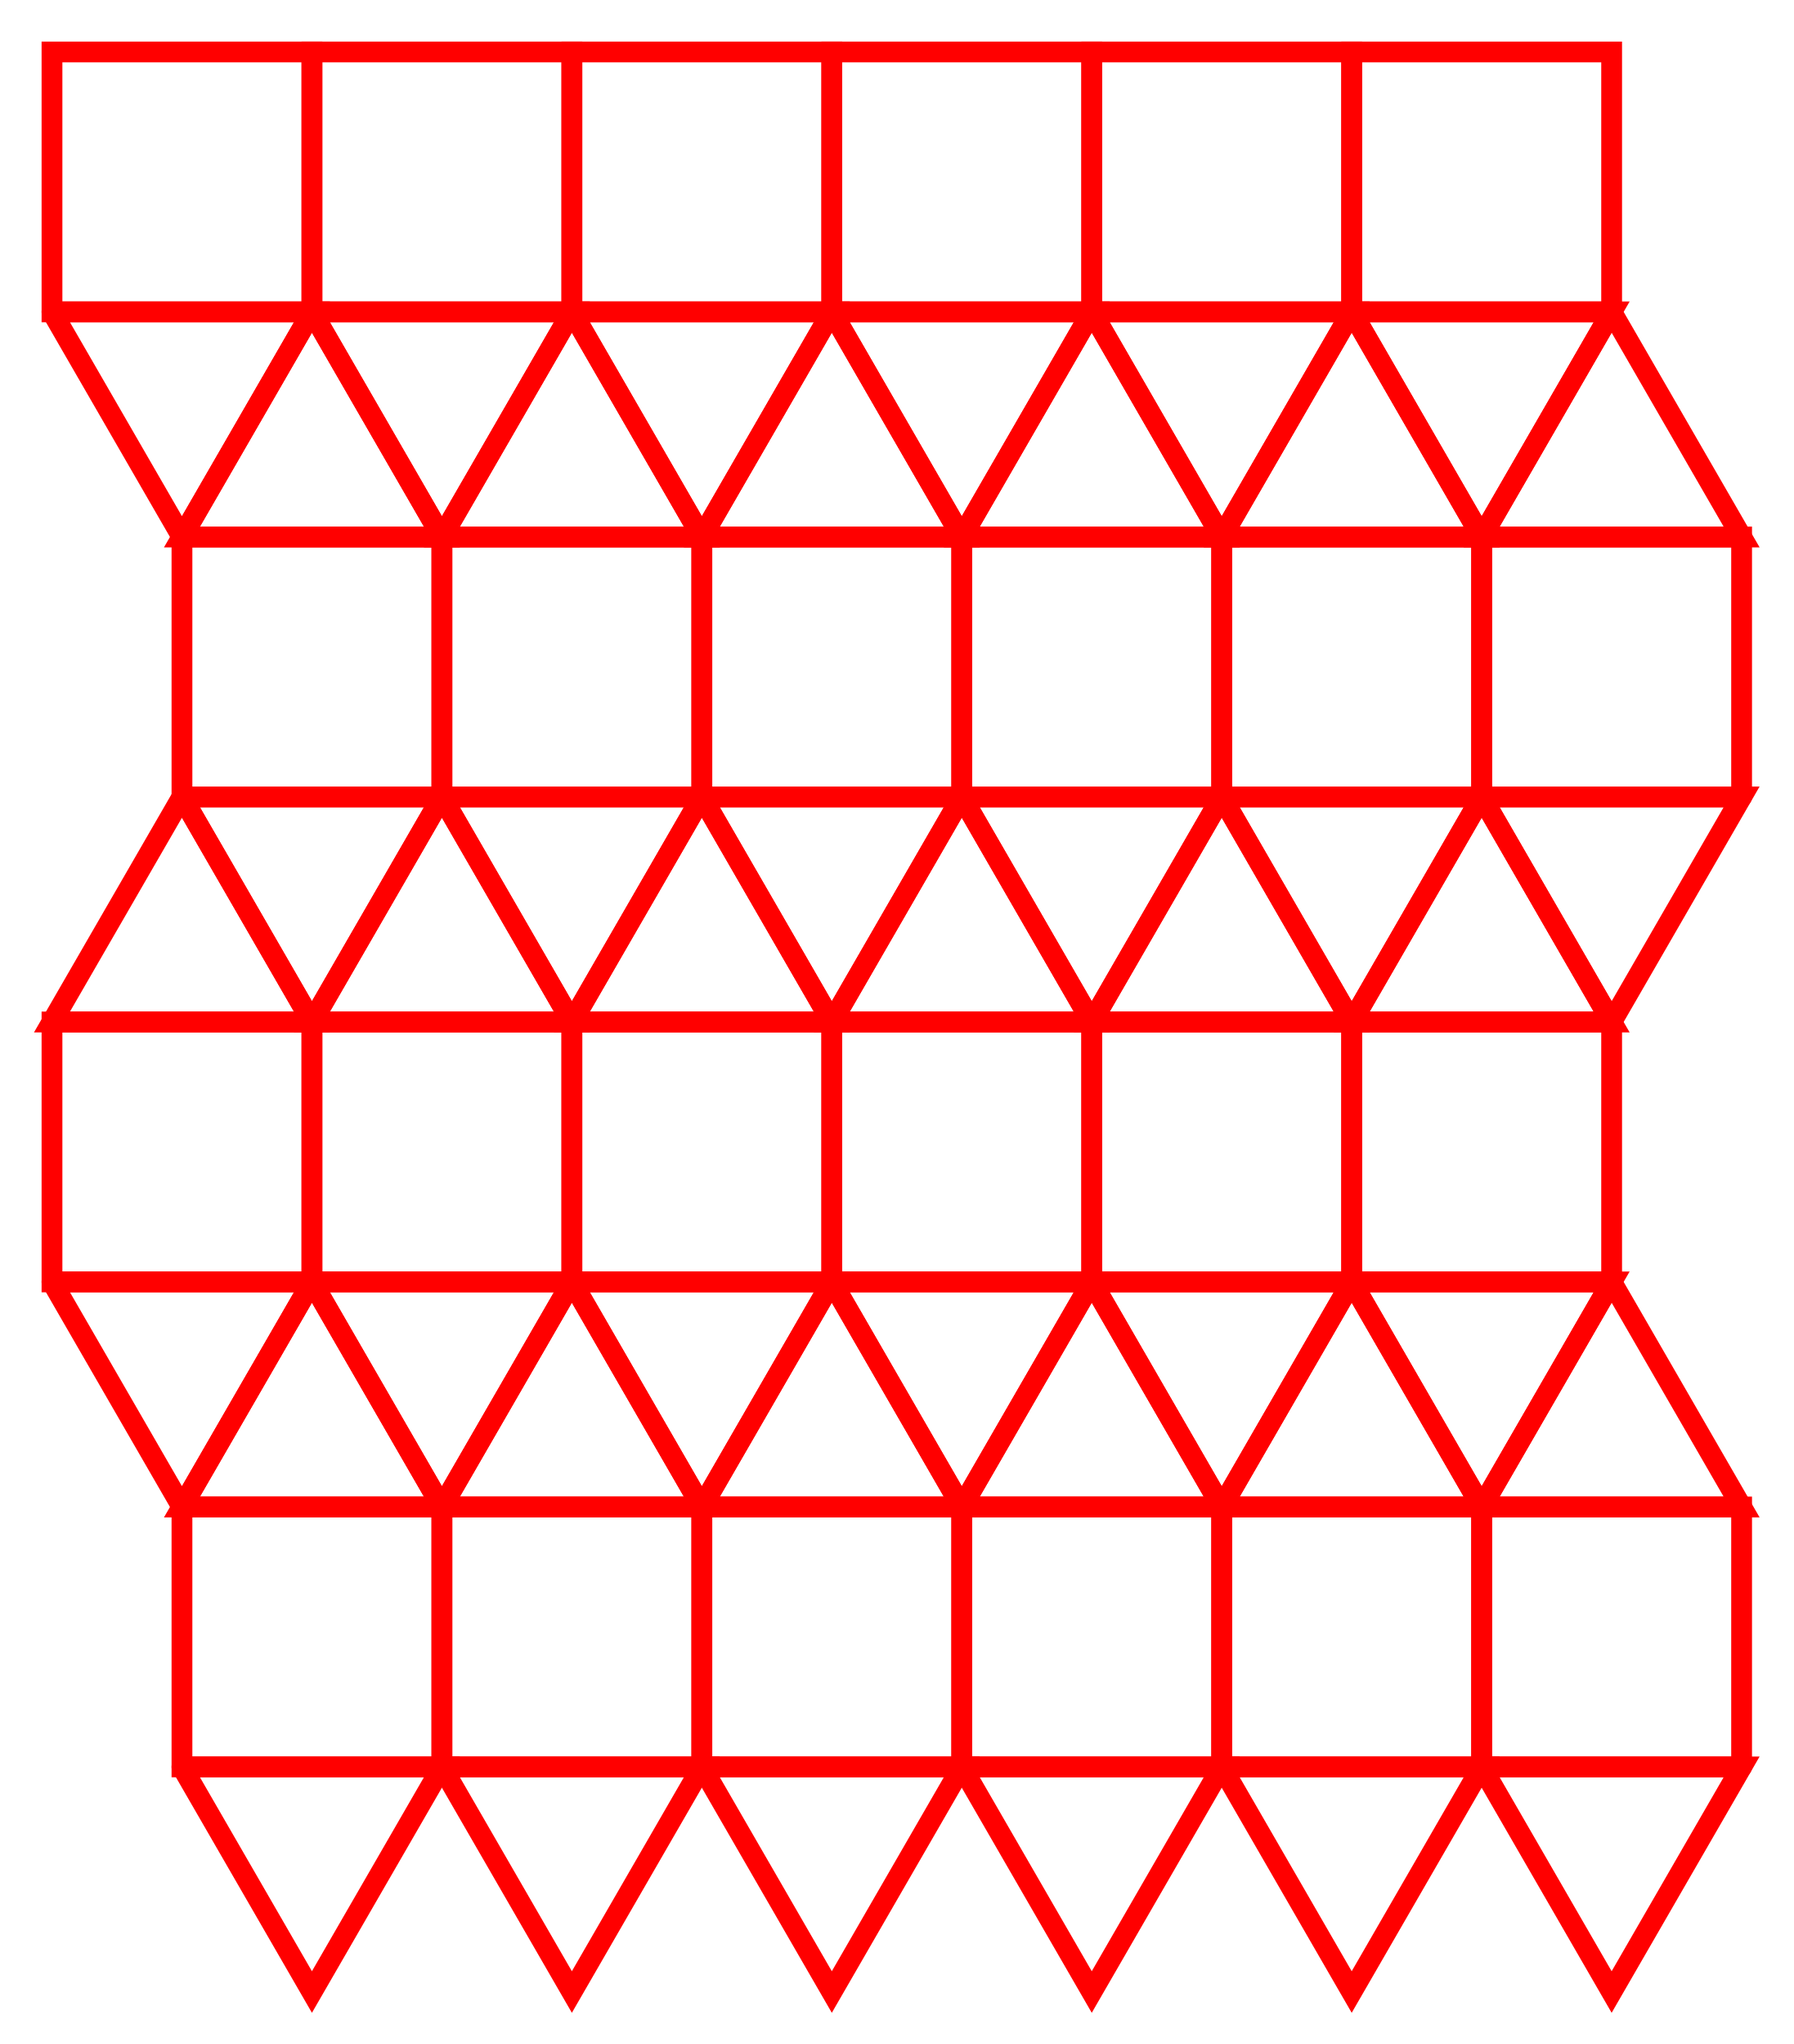
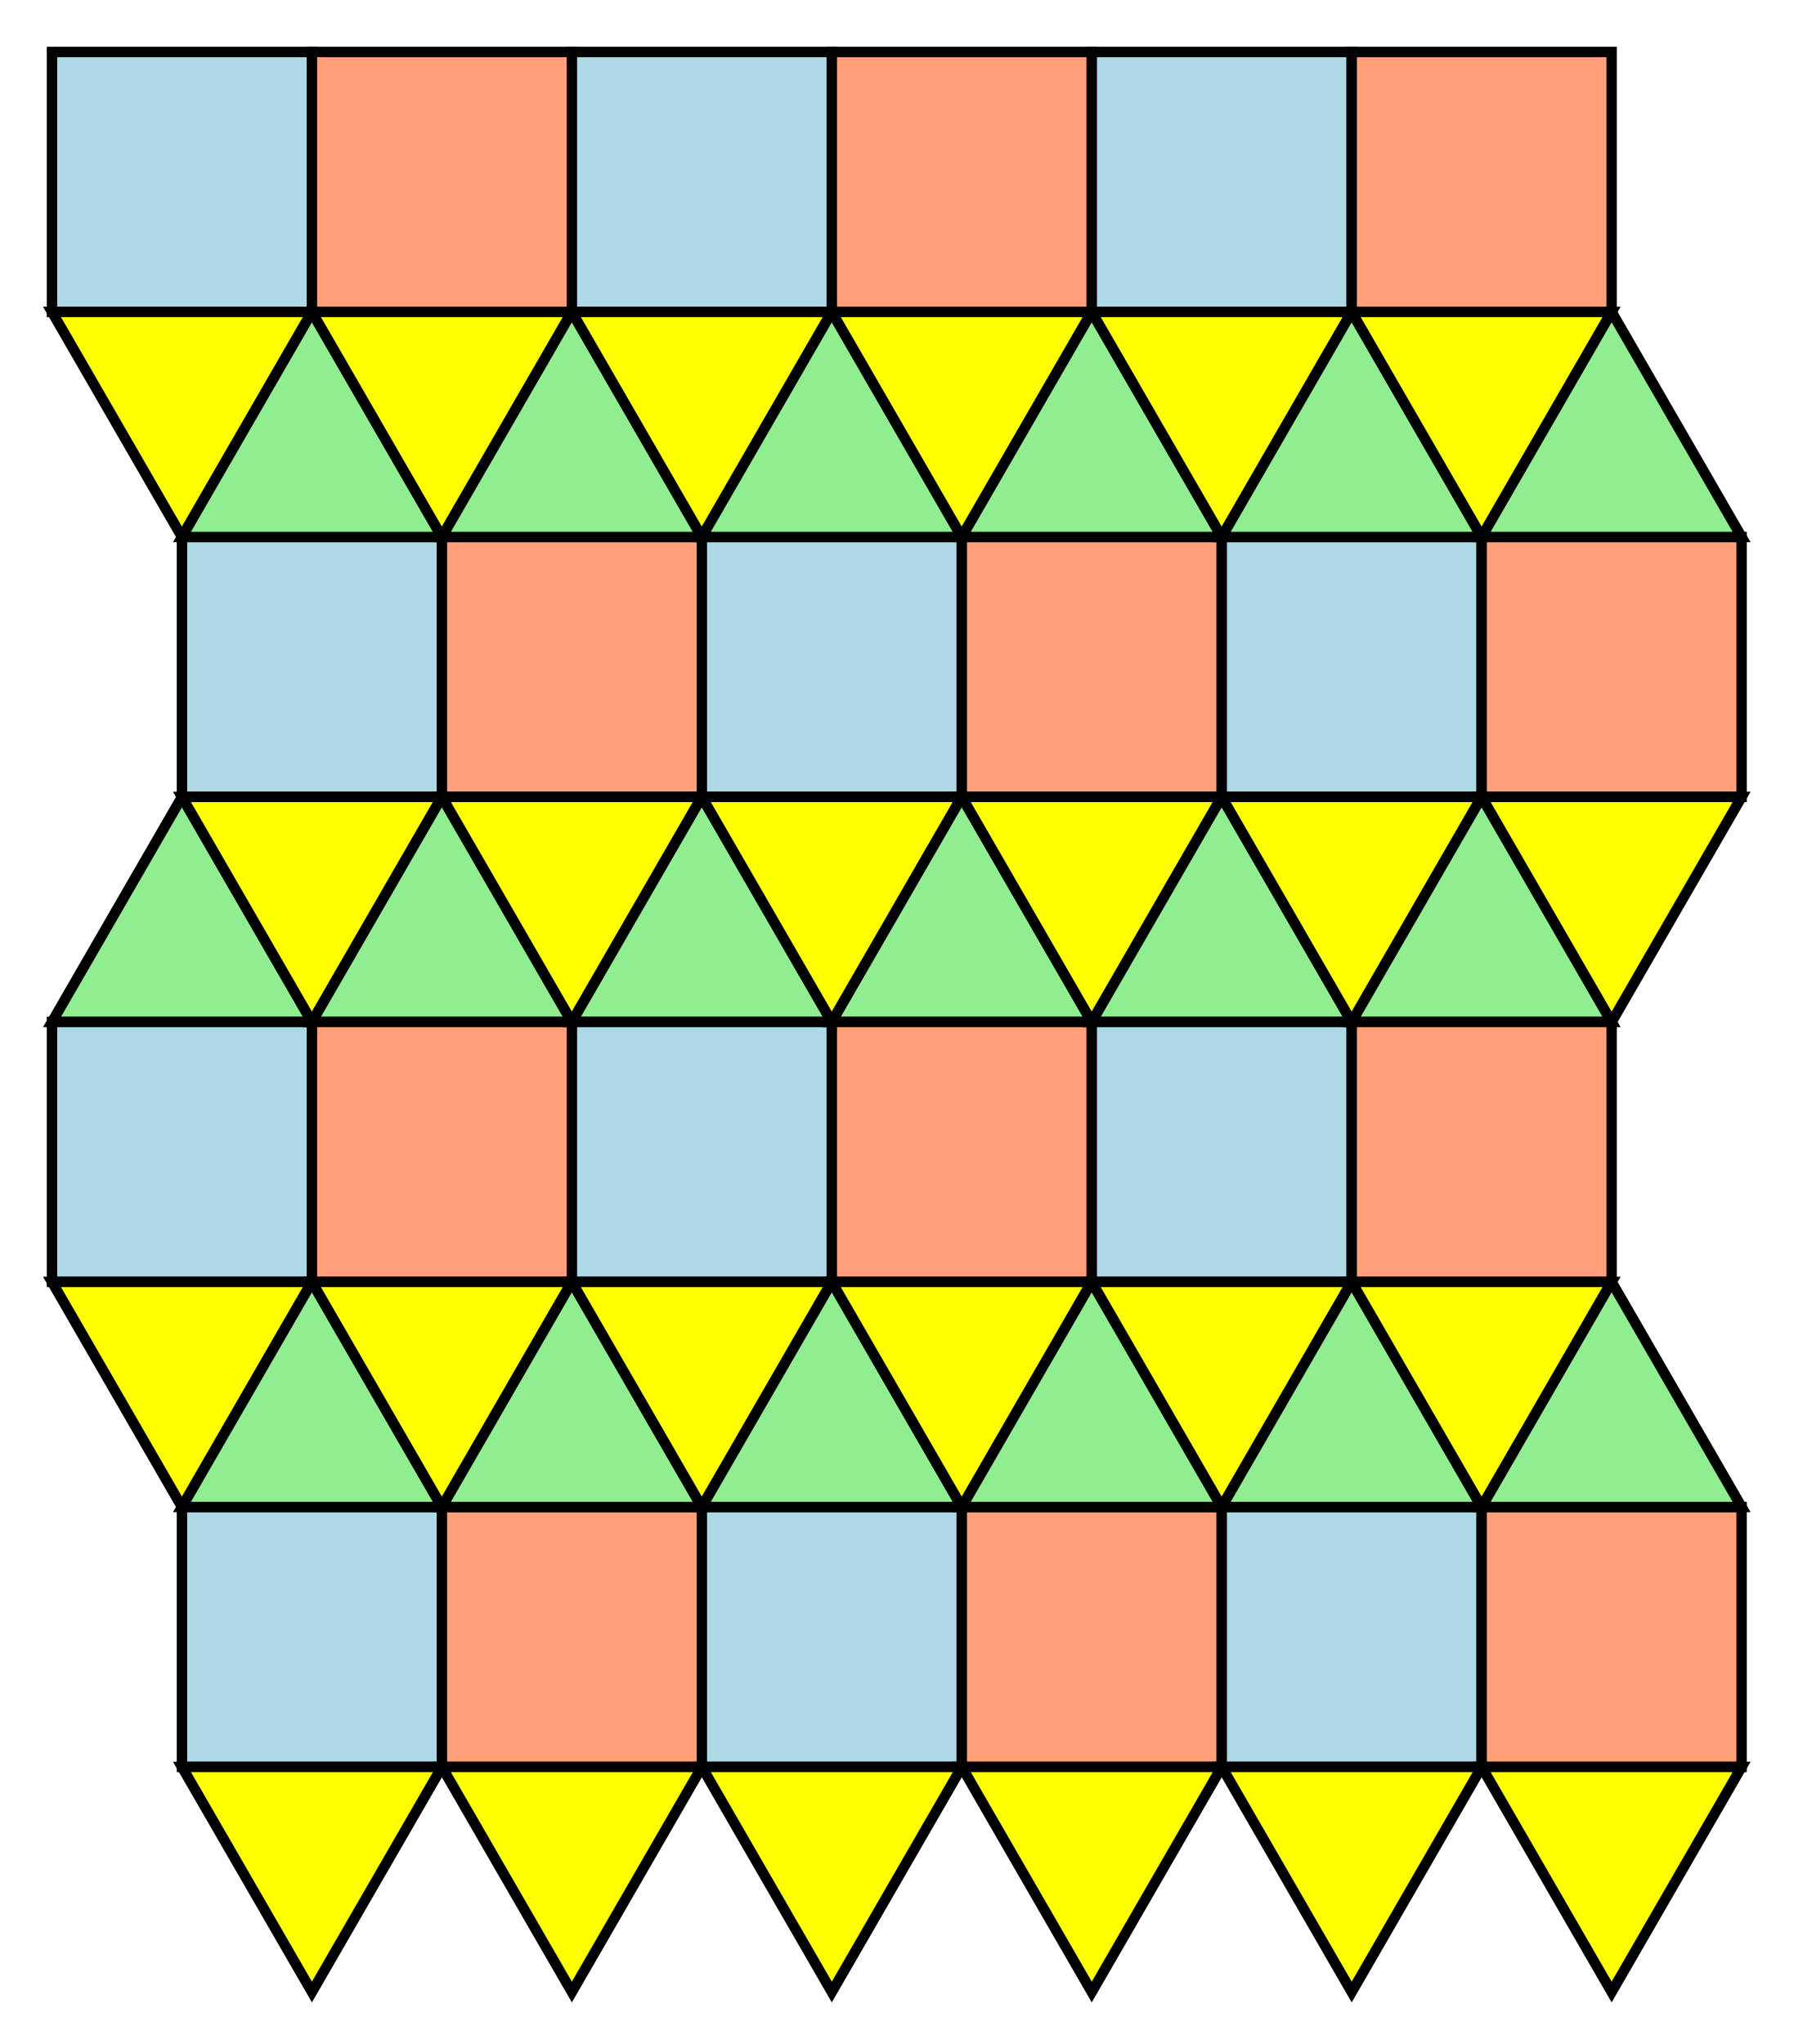
<svg xmlns="http://www.w3.org/2000/svg" width="172.5" height="196.603" viewBox="0 0 172.5 196.603">
-   <polyline points="30.0,30.0 5.0,30.0 5.0,5.0 30.0,5.0 30.0,30.0" stroke="red" stroke-linecap="round" stroke-width="2" fill="none" />
-   <polyline points="5.0,30.0 30.0,30.0 17.5,51.651 5.0,30.0" stroke="red" stroke-linecap="round" stroke-width="2" fill="none" />
-   <polyline points="42.5,76.651 17.5,76.651 17.5,51.651 42.5,51.651 42.5,76.651" stroke="red" stroke-linecap="round" stroke-width="2" fill="none" />
-   <polyline points="17.5,76.651 30.0,98.301 5.0,98.301 17.5,76.651" stroke="red" stroke-linecap="round" stroke-width="2" fill="none" />
-   <polyline points="30.0,123.301 5.0,123.301 5.0,98.301 30.0,98.301 30.0,123.301" stroke="red" stroke-linecap="round" stroke-width="2" fill="none" />
-   <polyline points="5.0,123.301 30.0,123.301 17.5,144.952 5.0,123.301" stroke="red" stroke-linecap="round" stroke-width="2" fill="none" />
-   <polyline points="42.5,169.952 17.5,169.952 17.5,144.952 42.5,144.952 42.5,169.952" stroke="red" stroke-linecap="round" stroke-width="2" fill="none" />
-   <polyline points="30.0,30 42.5,51.651 17.5,51.651 30.0,30" stroke="red" stroke-linecap="round" stroke-width="2" fill="none" />
-   <polyline points="17.5,76.651 42.5,76.651 30.0,98.301 17.5,76.651" stroke="red" stroke-linecap="round" stroke-width="2" fill="none" />
-   <polyline points="30.0,123.301 42.5,144.952 17.5,144.952 30.0,123.301" stroke="red" stroke-linecap="round" stroke-width="2" fill="none" />
-   <polyline points="17.5,169.952 42.5,169.952 30.0,191.603 17.5,169.952" stroke="red" stroke-linecap="round" stroke-width="2" fill="none" />
-   <polyline points="55.0,30.0 30.0,30.0 30.0,5.0 55.0,5.0 55.0,30.0" stroke="red" stroke-linecap="round" stroke-width="2" fill="none" />
-   <polyline points="30.0,30.0 55.0,30.0 42.5,51.651 30.0,30.0" stroke="red" stroke-linecap="round" stroke-width="2" fill="none" />
-   <polyline points="67.5,76.651 42.5,76.651 42.5,51.651 67.5,51.651 67.5,76.651" stroke="red" stroke-linecap="round" stroke-width="2" fill="none" />
-   <polyline points="42.5,76.651 55.0,98.301 30.0,98.301 42.5,76.651" stroke="red" stroke-linecap="round" stroke-width="2" fill="none" />
-   <polyline points="55.0,123.301 30.0,123.301 30.0,98.301 55.0,98.301 55.0,123.301" stroke="red" stroke-linecap="round" stroke-width="2" fill="none" />
-   <polyline points="30.0,123.301 55.0,123.301 42.5,144.952 30.0,123.301" stroke="red" stroke-linecap="round" stroke-width="2" fill="none" />
-   <polyline points="67.5,169.952 42.5,169.952 42.5,144.952 67.5,144.952 67.5,169.952" stroke="red" stroke-linecap="round" stroke-width="2" fill="none" />
-   <polyline points="55.0,30 67.5,51.651 42.5,51.651 55.0,30" stroke="red" stroke-linecap="round" stroke-width="2" fill="none" />
-   <polyline points="42.5,76.651 67.5,76.651 55.0,98.301 42.5,76.651" stroke="red" stroke-linecap="round" stroke-width="2" fill="none" />
-   <polyline points="55.0,123.301 67.5,144.952 42.5,144.952 55.0,123.301" stroke="red" stroke-linecap="round" stroke-width="2" fill="none" />
-   <polyline points="42.5,169.952 67.5,169.952 55.0,191.603 42.5,169.952" stroke="red" stroke-linecap="round" stroke-width="2" fill="none" />
-   <polyline points="80.0,30.0 55.0,30.0 55.0,5.0 80.0,5.0 80.0,30.0" stroke="red" stroke-linecap="round" stroke-width="2" fill="none" />
-   <polyline points="55.0,30.0 80.0,30.0 67.5,51.651 55.0,30.0" stroke="red" stroke-linecap="round" stroke-width="2" fill="none" />
-   <polyline points="92.5,76.651 67.5,76.651 67.5,51.651 92.5,51.651 92.5,76.651" stroke="red" stroke-linecap="round" stroke-width="2" fill="none" />
-   <polyline points="67.5,76.651 80.0,98.301 55.0,98.301 67.5,76.651" stroke="red" stroke-linecap="round" stroke-width="2" fill="none" />
-   <polyline points="80.0,123.301 55.0,123.301 55.0,98.301 80.0,98.301 80.0,123.301" stroke="red" stroke-linecap="round" stroke-width="2" fill="none" />
-   <polyline points="55.0,123.301 80.0,123.301 67.5,144.952 55.0,123.301" stroke="red" stroke-linecap="round" stroke-width="2" fill="none" />
-   <polyline points="92.5,169.952 67.5,169.952 67.5,144.952 92.5,144.952 92.5,169.952" stroke="red" stroke-linecap="round" stroke-width="2" fill="none" />
-   <polyline points="80.0,30 92.5,51.651 67.5,51.651 80.0,30" stroke="red" stroke-linecap="round" stroke-width="2" fill="none" />
-   <polyline points="67.5,76.651 92.5,76.651 80.0,98.301 67.5,76.651" stroke="red" stroke-linecap="round" stroke-width="2" fill="none" />
-   <polyline points="80.0,123.301 92.5,144.952 67.5,144.952 80.0,123.301" stroke="red" stroke-linecap="round" stroke-width="2" fill="none" />
-   <polyline points="67.5,169.952 92.5,169.952 80.0,191.603 67.5,169.952" stroke="red" stroke-linecap="round" stroke-width="2" fill="none" />
-   <polyline points="105.0,30.0 80.0,30.0 80.0,5.0 105.0,5.0 105.0,30.0" stroke="red" stroke-linecap="round" stroke-width="2" fill="none" />
-   <polyline points="80.0,30.0 105.0,30.0 92.5,51.651 80.0,30.0" stroke="red" stroke-linecap="round" stroke-width="2" fill="none" />
-   <polyline points="117.5,76.651 92.5,76.651 92.5,51.651 117.5,51.651 117.5,76.651" stroke="red" stroke-linecap="round" stroke-width="2" fill="none" />
-   <polyline points="92.5,76.651 105.0,98.301 80.0,98.301 92.5,76.651" stroke="red" stroke-linecap="round" stroke-width="2" fill="none" />
-   <polyline points="105.0,123.301 80.0,123.301 80.0,98.301 105.0,98.301 105.0,123.301" stroke="red" stroke-linecap="round" stroke-width="2" fill="none" />
-   <polyline points="80.0,123.301 105.0,123.301 92.5,144.952 80.0,123.301" stroke="red" stroke-linecap="round" stroke-width="2" fill="none" />
-   <polyline points="117.5,169.952 92.5,169.952 92.5,144.952 117.5,144.952 117.5,169.952" stroke="red" stroke-linecap="round" stroke-width="2" fill="none" />
-   <polyline points="105.0,30 117.5,51.651 92.5,51.651 105.0,30" stroke="red" stroke-linecap="round" stroke-width="2" fill="none" />
-   <polyline points="92.5,76.651 117.5,76.651 105.0,98.301 92.5,76.651" stroke="red" stroke-linecap="round" stroke-width="2" fill="none" />
-   <polyline points="105.0,123.301 117.5,144.952 92.5,144.952 105.0,123.301" stroke="red" stroke-linecap="round" stroke-width="2" fill="none" />
-   <polyline points="92.5,169.952 117.5,169.952 105.0,191.603 92.5,169.952" stroke="red" stroke-linecap="round" stroke-width="2" fill="none" />
-   <polyline points="130.0,30.0 105.0,30.0 105.0,5.0 130.0,5.0 130.0,30.0" stroke="red" stroke-linecap="round" stroke-width="2" fill="none" />
-   <polyline points="105.0,30.0 130.0,30.0 117.5,51.651 105.0,30.0" stroke="red" stroke-linecap="round" stroke-width="2" fill="none" />
-   <polyline points="142.5,76.651 117.5,76.651 117.5,51.651 142.5,51.651 142.5,76.651" stroke="red" stroke-linecap="round" stroke-width="2" fill="none" />
-   <polyline points="117.5,76.651 130.0,98.301 105.0,98.301 117.5,76.651" stroke="red" stroke-linecap="round" stroke-width="2" fill="none" />
-   <polyline points="130.0,123.301 105.0,123.301 105.0,98.301 130.0,98.301 130.0,123.301" stroke="red" stroke-linecap="round" stroke-width="2" fill="none" />
-   <polyline points="105.0,123.301 130.0,123.301 117.5,144.952 105.0,123.301" stroke="red" stroke-linecap="round" stroke-width="2" fill="none" />
-   <polyline points="142.5,169.952 117.5,169.952 117.5,144.952 142.5,144.952 142.5,169.952" stroke="red" stroke-linecap="round" stroke-width="2" fill="none" />
-   <polyline points="130.0,30 142.5,51.651 117.5,51.651 130.0,30" stroke="red" stroke-linecap="round" stroke-width="2" fill="none" />
-   <polyline points="117.5,76.651 142.5,76.651 130.0,98.301 117.5,76.651" stroke="red" stroke-linecap="round" stroke-width="2" fill="none" />
-   <polyline points="130.0,123.301 142.5,144.952 117.5,144.952 130.0,123.301" stroke="red" stroke-linecap="round" stroke-width="2" fill="none" />
-   <polyline points="117.5,169.952 142.5,169.952 130.0,191.603 117.5,169.952" stroke="red" stroke-linecap="round" stroke-width="2" fill="none" />
-   <polyline points="155.0,30.0 130.0,30.0 130.0,5.0 155.0,5.0 155.0,30.0" stroke="red" stroke-linecap="round" stroke-width="2" fill="none" />
-   <polyline points="130.0,30.0 155.0,30.0 142.5,51.651 130.0,30.0" stroke="red" stroke-linecap="round" stroke-width="2" fill="none" />
-   <polyline points="167.5,76.651 142.5,76.651 142.5,51.651 167.5,51.651 167.5,76.651" stroke="red" stroke-linecap="round" stroke-width="2" fill="none" />
-   <polyline points="142.5,76.651 155.0,98.301 130.0,98.301 142.5,76.651" stroke="red" stroke-linecap="round" stroke-width="2" fill="none" />
-   <polyline points="155.0,123.301 130.0,123.301 130.0,98.301 155.0,98.301 155.0,123.301" stroke="red" stroke-linecap="round" stroke-width="2" fill="none" />
-   <polyline points="130.0,123.301 155.0,123.301 142.5,144.952 130.0,123.301" stroke="red" stroke-linecap="round" stroke-width="2" fill="none" />
-   <polyline points="167.5,169.952 142.5,169.952 142.5,144.952 167.5,144.952 167.5,169.952" stroke="red" stroke-linecap="round" stroke-width="2" fill="none" />
-   <polyline points="155.0,30 167.5,51.651 142.5,51.651 155.0,30" stroke="red" stroke-linecap="round" stroke-width="2" fill="none" />
-   <polyline points="142.5,76.651 167.5,76.651 155.0,98.301 142.5,76.651" stroke="red" stroke-linecap="round" stroke-width="2" fill="none" />
-   <polyline points="155.0,123.301 167.5,144.952 142.5,144.952 155.0,123.301" stroke="red" stroke-linecap="round" stroke-width="2" fill="none" />
-   <polyline points="142.5,169.952 167.5,169.952 155.0,191.603 142.5,169.952" stroke="red" stroke-linecap="round" stroke-width="2" fill="none" />
+   <polygon points="30.0,30.0 5.0,30.0 5.0,5.0 30.0,5.0" stroke="black" stroke-linecap="round" stroke-width="1" fill="lightblue" />
+   <polygon points="5.0,30.0 30.0,30.0 17.5,51.651" stroke="black" stroke-linecap="round" stroke-width="1" fill="yellow" />
+   <polygon points="42.5,76.651 17.5,76.651 17.5,51.651 42.5,51.651" stroke="black" stroke-linecap="round" stroke-width="1" fill="lightblue" />
+   <polygon points="17.5,76.651 30.0,98.301 5.0,98.301" stroke="black" stroke-linecap="round" stroke-width="1" fill="lightgreen" />
+   <polygon points="30.0,123.301 5.0,123.301 5.0,98.301 30.0,98.301" stroke="black" stroke-linecap="round" stroke-width="1" fill="lightblue" />
+   <polygon points="5.0,123.301 30.0,123.301 17.5,144.952" stroke="black" stroke-linecap="round" stroke-width="1" fill="yellow" />
+   <polygon points="42.5,169.952 17.5,169.952 17.5,144.952 42.5,144.952" stroke="black" stroke-linecap="round" stroke-width="1" fill="lightblue" />
+   <polygon points="30.0,30 42.5,51.651 17.5,51.651" stroke="black" stroke-linecap="round" stroke-width="1" fill="lightgreen" />
+   <polygon points="17.5,76.651 42.5,76.651 30.0,98.301" stroke="black" stroke-linecap="round" stroke-width="1" fill="yellow" />
+   <polygon points="30.0,123.301 42.5,144.952 17.5,144.952" stroke="black" stroke-linecap="round" stroke-width="1" fill="lightgreen" />
+   <polygon points="17.5,169.952 42.5,169.952 30.0,191.603" stroke="black" stroke-linecap="round" stroke-width="1" fill="yellow" />
+   <polygon points="55.0,30.0 30.0,30.0 30.0,5.0 55.0,5.0" stroke="black" stroke-linecap="round" stroke-width="1" fill="lightsalmon" />
+   <polygon points="30.0,30.0 55.0,30.0 42.5,51.651" stroke="black" stroke-linecap="round" stroke-width="1" fill="yellow" />
+   <polygon points="67.5,76.651 42.5,76.651 42.5,51.651 67.5,51.651" stroke="black" stroke-linecap="round" stroke-width="1" fill="lightsalmon" />
+   <polygon points="42.5,76.651 55.0,98.301 30.0,98.301" stroke="black" stroke-linecap="round" stroke-width="1" fill="lightgreen" />
+   <polygon points="55.0,123.301 30.0,123.301 30.0,98.301 55.0,98.301" stroke="black" stroke-linecap="round" stroke-width="1" fill="lightsalmon" />
+   <polygon points="30.0,123.301 55.0,123.301 42.5,144.952" stroke="black" stroke-linecap="round" stroke-width="1" fill="yellow" />
+   <polygon points="67.5,169.952 42.5,169.952 42.5,144.952 67.5,144.952" stroke="black" stroke-linecap="round" stroke-width="1" fill="lightsalmon" />
+   <polygon points="55.0,30 67.5,51.651 42.5,51.651" stroke="black" stroke-linecap="round" stroke-width="1" fill="lightgreen" />
+   <polygon points="42.5,76.651 67.5,76.651 55.0,98.301" stroke="black" stroke-linecap="round" stroke-width="1" fill="yellow" />
+   <polygon points="55.0,123.301 67.5,144.952 42.5,144.952" stroke="black" stroke-linecap="round" stroke-width="1" fill="lightgreen" />
+   <polygon points="42.5,169.952 67.5,169.952 55.0,191.603" stroke="black" stroke-linecap="round" stroke-width="1" fill="yellow" />
+   <polygon points="80.0,30.0 55.0,30.0 55.0,5.0 80.0,5.0" stroke="black" stroke-linecap="round" stroke-width="1" fill="lightblue" />
+   <polygon points="55.0,30.0 80.0,30.0 67.5,51.651" stroke="black" stroke-linecap="round" stroke-width="1" fill="yellow" />
+   <polygon points="92.5,76.651 67.5,76.651 67.5,51.651 92.5,51.651" stroke="black" stroke-linecap="round" stroke-width="1" fill="lightblue" />
+   <polygon points="67.5,76.651 80.0,98.301 55.0,98.301" stroke="black" stroke-linecap="round" stroke-width="1" fill="lightgreen" />
+   <polygon points="80.0,123.301 55.0,123.301 55.0,98.301 80.0,98.301" stroke="black" stroke-linecap="round" stroke-width="1" fill="lightblue" />
+   <polygon points="55.0,123.301 80.0,123.301 67.5,144.952" stroke="black" stroke-linecap="round" stroke-width="1" fill="yellow" />
+   <polygon points="92.5,169.952 67.5,169.952 67.5,144.952 92.5,144.952" stroke="black" stroke-linecap="round" stroke-width="1" fill="lightblue" />
+   <polygon points="80.0,30 92.5,51.651 67.5,51.651" stroke="black" stroke-linecap="round" stroke-width="1" fill="lightgreen" />
+   <polygon points="67.5,76.651 92.5,76.651 80.0,98.301" stroke="black" stroke-linecap="round" stroke-width="1" fill="yellow" />
+   <polygon points="80.0,123.301 92.5,144.952 67.5,144.952" stroke="black" stroke-linecap="round" stroke-width="1" fill="lightgreen" />
+   <polygon points="67.5,169.952 92.5,169.952 80.0,191.603" stroke="black" stroke-linecap="round" stroke-width="1" fill="yellow" />
+   <polygon points="105.0,30.0 80.0,30.0 80.0,5.0 105.0,5.0" stroke="black" stroke-linecap="round" stroke-width="1" fill="lightsalmon" />
+   <polygon points="80.0,30.0 105.0,30.0 92.5,51.651" stroke="black" stroke-linecap="round" stroke-width="1" fill="yellow" />
+   <polygon points="117.5,76.651 92.5,76.651 92.5,51.651 117.5,51.651" stroke="black" stroke-linecap="round" stroke-width="1" fill="lightsalmon" />
+   <polygon points="92.5,76.651 105.0,98.301 80.0,98.301" stroke="black" stroke-linecap="round" stroke-width="1" fill="lightgreen" />
+   <polygon points="105.0,123.301 80.0,123.301 80.0,98.301 105.0,98.301" stroke="black" stroke-linecap="round" stroke-width="1" fill="lightsalmon" />
+   <polygon points="80.0,123.301 105.0,123.301 92.5,144.952" stroke="black" stroke-linecap="round" stroke-width="1" fill="yellow" />
+   <polygon points="117.5,169.952 92.5,169.952 92.5,144.952 117.5,144.952" stroke="black" stroke-linecap="round" stroke-width="1" fill="lightsalmon" />
+   <polygon points="105.0,30 117.5,51.651 92.5,51.651" stroke="black" stroke-linecap="round" stroke-width="1" fill="lightgreen" />
+   <polygon points="92.5,76.651 117.5,76.651 105.0,98.301" stroke="black" stroke-linecap="round" stroke-width="1" fill="yellow" />
+   <polygon points="105.0,123.301 117.5,144.952 92.5,144.952" stroke="black" stroke-linecap="round" stroke-width="1" fill="lightgreen" />
+   <polygon points="92.5,169.952 117.5,169.952 105.0,191.603" stroke="black" stroke-linecap="round" stroke-width="1" fill="yellow" />
+   <polygon points="130.0,30.0 105.0,30.0 105.0,5.0 130.0,5.0" stroke="black" stroke-linecap="round" stroke-width="1" fill="lightblue" />
+   <polygon points="105.0,30.0 130.0,30.0 117.5,51.651" stroke="black" stroke-linecap="round" stroke-width="1" fill="yellow" />
+   <polygon points="142.5,76.651 117.5,76.651 117.5,51.651 142.5,51.651" stroke="black" stroke-linecap="round" stroke-width="1" fill="lightblue" />
+   <polygon points="117.5,76.651 130.0,98.301 105.0,98.301" stroke="black" stroke-linecap="round" stroke-width="1" fill="lightgreen" />
+   <polygon points="130.0,123.301 105.0,123.301 105.0,98.301 130.0,98.301" stroke="black" stroke-linecap="round" stroke-width="1" fill="lightblue" />
+   <polygon points="105.0,123.301 130.0,123.301 117.5,144.952" stroke="black" stroke-linecap="round" stroke-width="1" fill="yellow" />
+   <polygon points="142.5,169.952 117.5,169.952 117.5,144.952 142.5,144.952" stroke="black" stroke-linecap="round" stroke-width="1" fill="lightblue" />
+   <polygon points="130.0,30 142.5,51.651 117.5,51.651" stroke="black" stroke-linecap="round" stroke-width="1" fill="lightgreen" />
+   <polygon points="117.5,76.651 142.5,76.651 130.0,98.301" stroke="black" stroke-linecap="round" stroke-width="1" fill="yellow" />
+   <polygon points="130.0,123.301 142.5,144.952 117.5,144.952" stroke="black" stroke-linecap="round" stroke-width="1" fill="lightgreen" />
+   <polygon points="117.5,169.952 142.5,169.952 130.0,191.603" stroke="black" stroke-linecap="round" stroke-width="1" fill="yellow" />
+   <polygon points="155.0,30.0 130.0,30.0 130.0,5.0 155.0,5.0" stroke="black" stroke-linecap="round" stroke-width="1" fill="lightsalmon" />
+   <polygon points="130.0,30.0 155.0,30.0 142.5,51.651" stroke="black" stroke-linecap="round" stroke-width="1" fill="yellow" />
+   <polygon points="167.5,76.651 142.5,76.651 142.5,51.651 167.5,51.651" stroke="black" stroke-linecap="round" stroke-width="1" fill="lightsalmon" />
+   <polygon points="142.5,76.651 155.0,98.301 130.0,98.301" stroke="black" stroke-linecap="round" stroke-width="1" fill="lightgreen" />
+   <polygon points="155.0,123.301 130.0,123.301 130.0,98.301 155.0,98.301" stroke="black" stroke-linecap="round" stroke-width="1" fill="lightsalmon" />
+   <polygon points="130.0,123.301 155.0,123.301 142.5,144.952" stroke="black" stroke-linecap="round" stroke-width="1" fill="yellow" />
+   <polygon points="167.5,169.952 142.5,169.952 142.5,144.952 167.5,144.952" stroke="black" stroke-linecap="round" stroke-width="1" fill="lightsalmon" />
+   <polygon points="155.0,30 167.5,51.651 142.5,51.651" stroke="black" stroke-linecap="round" stroke-width="1" fill="lightgreen" />
+   <polygon points="142.5,76.651 167.5,76.651 155.0,98.301" stroke="black" stroke-linecap="round" stroke-width="1" fill="yellow" />
+   <polygon points="155.0,123.301 167.5,144.952 142.5,144.952" stroke="black" stroke-linecap="round" stroke-width="1" fill="lightgreen" />
+   <polygon points="142.5,169.952 167.5,169.952 155.0,191.603" stroke="black" stroke-linecap="round" stroke-width="1" fill="yellow" />
</svg>
